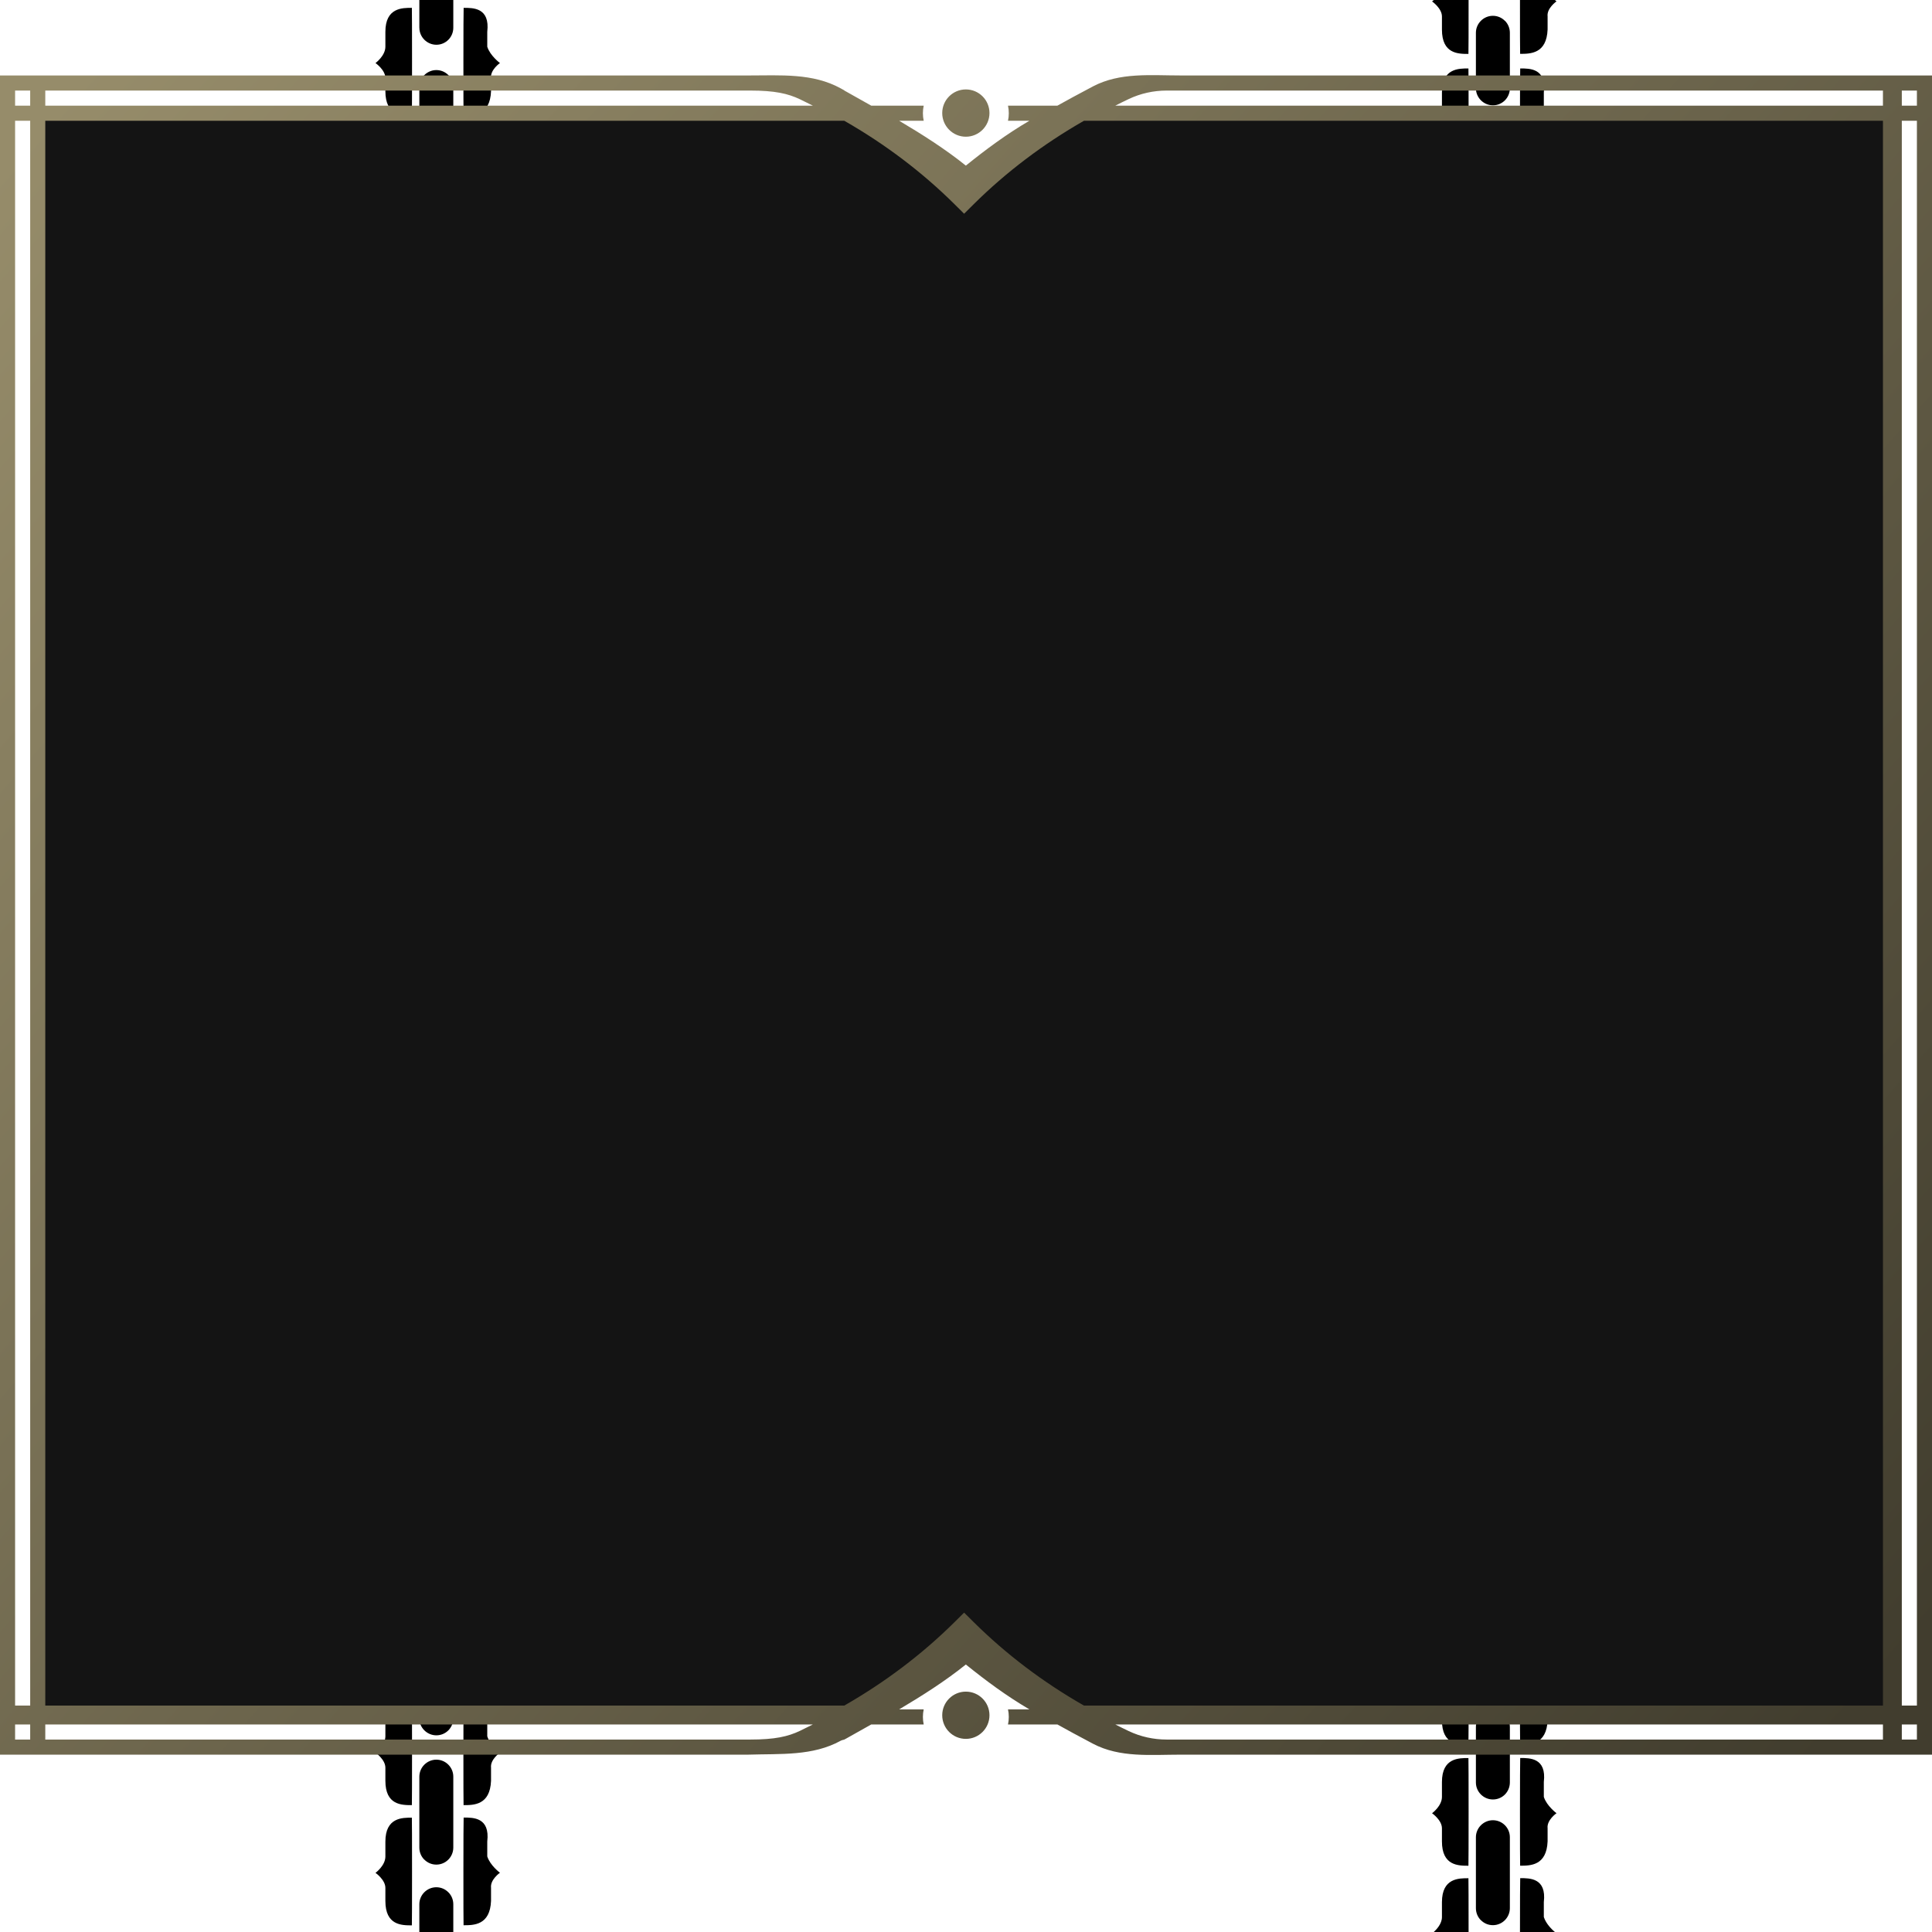
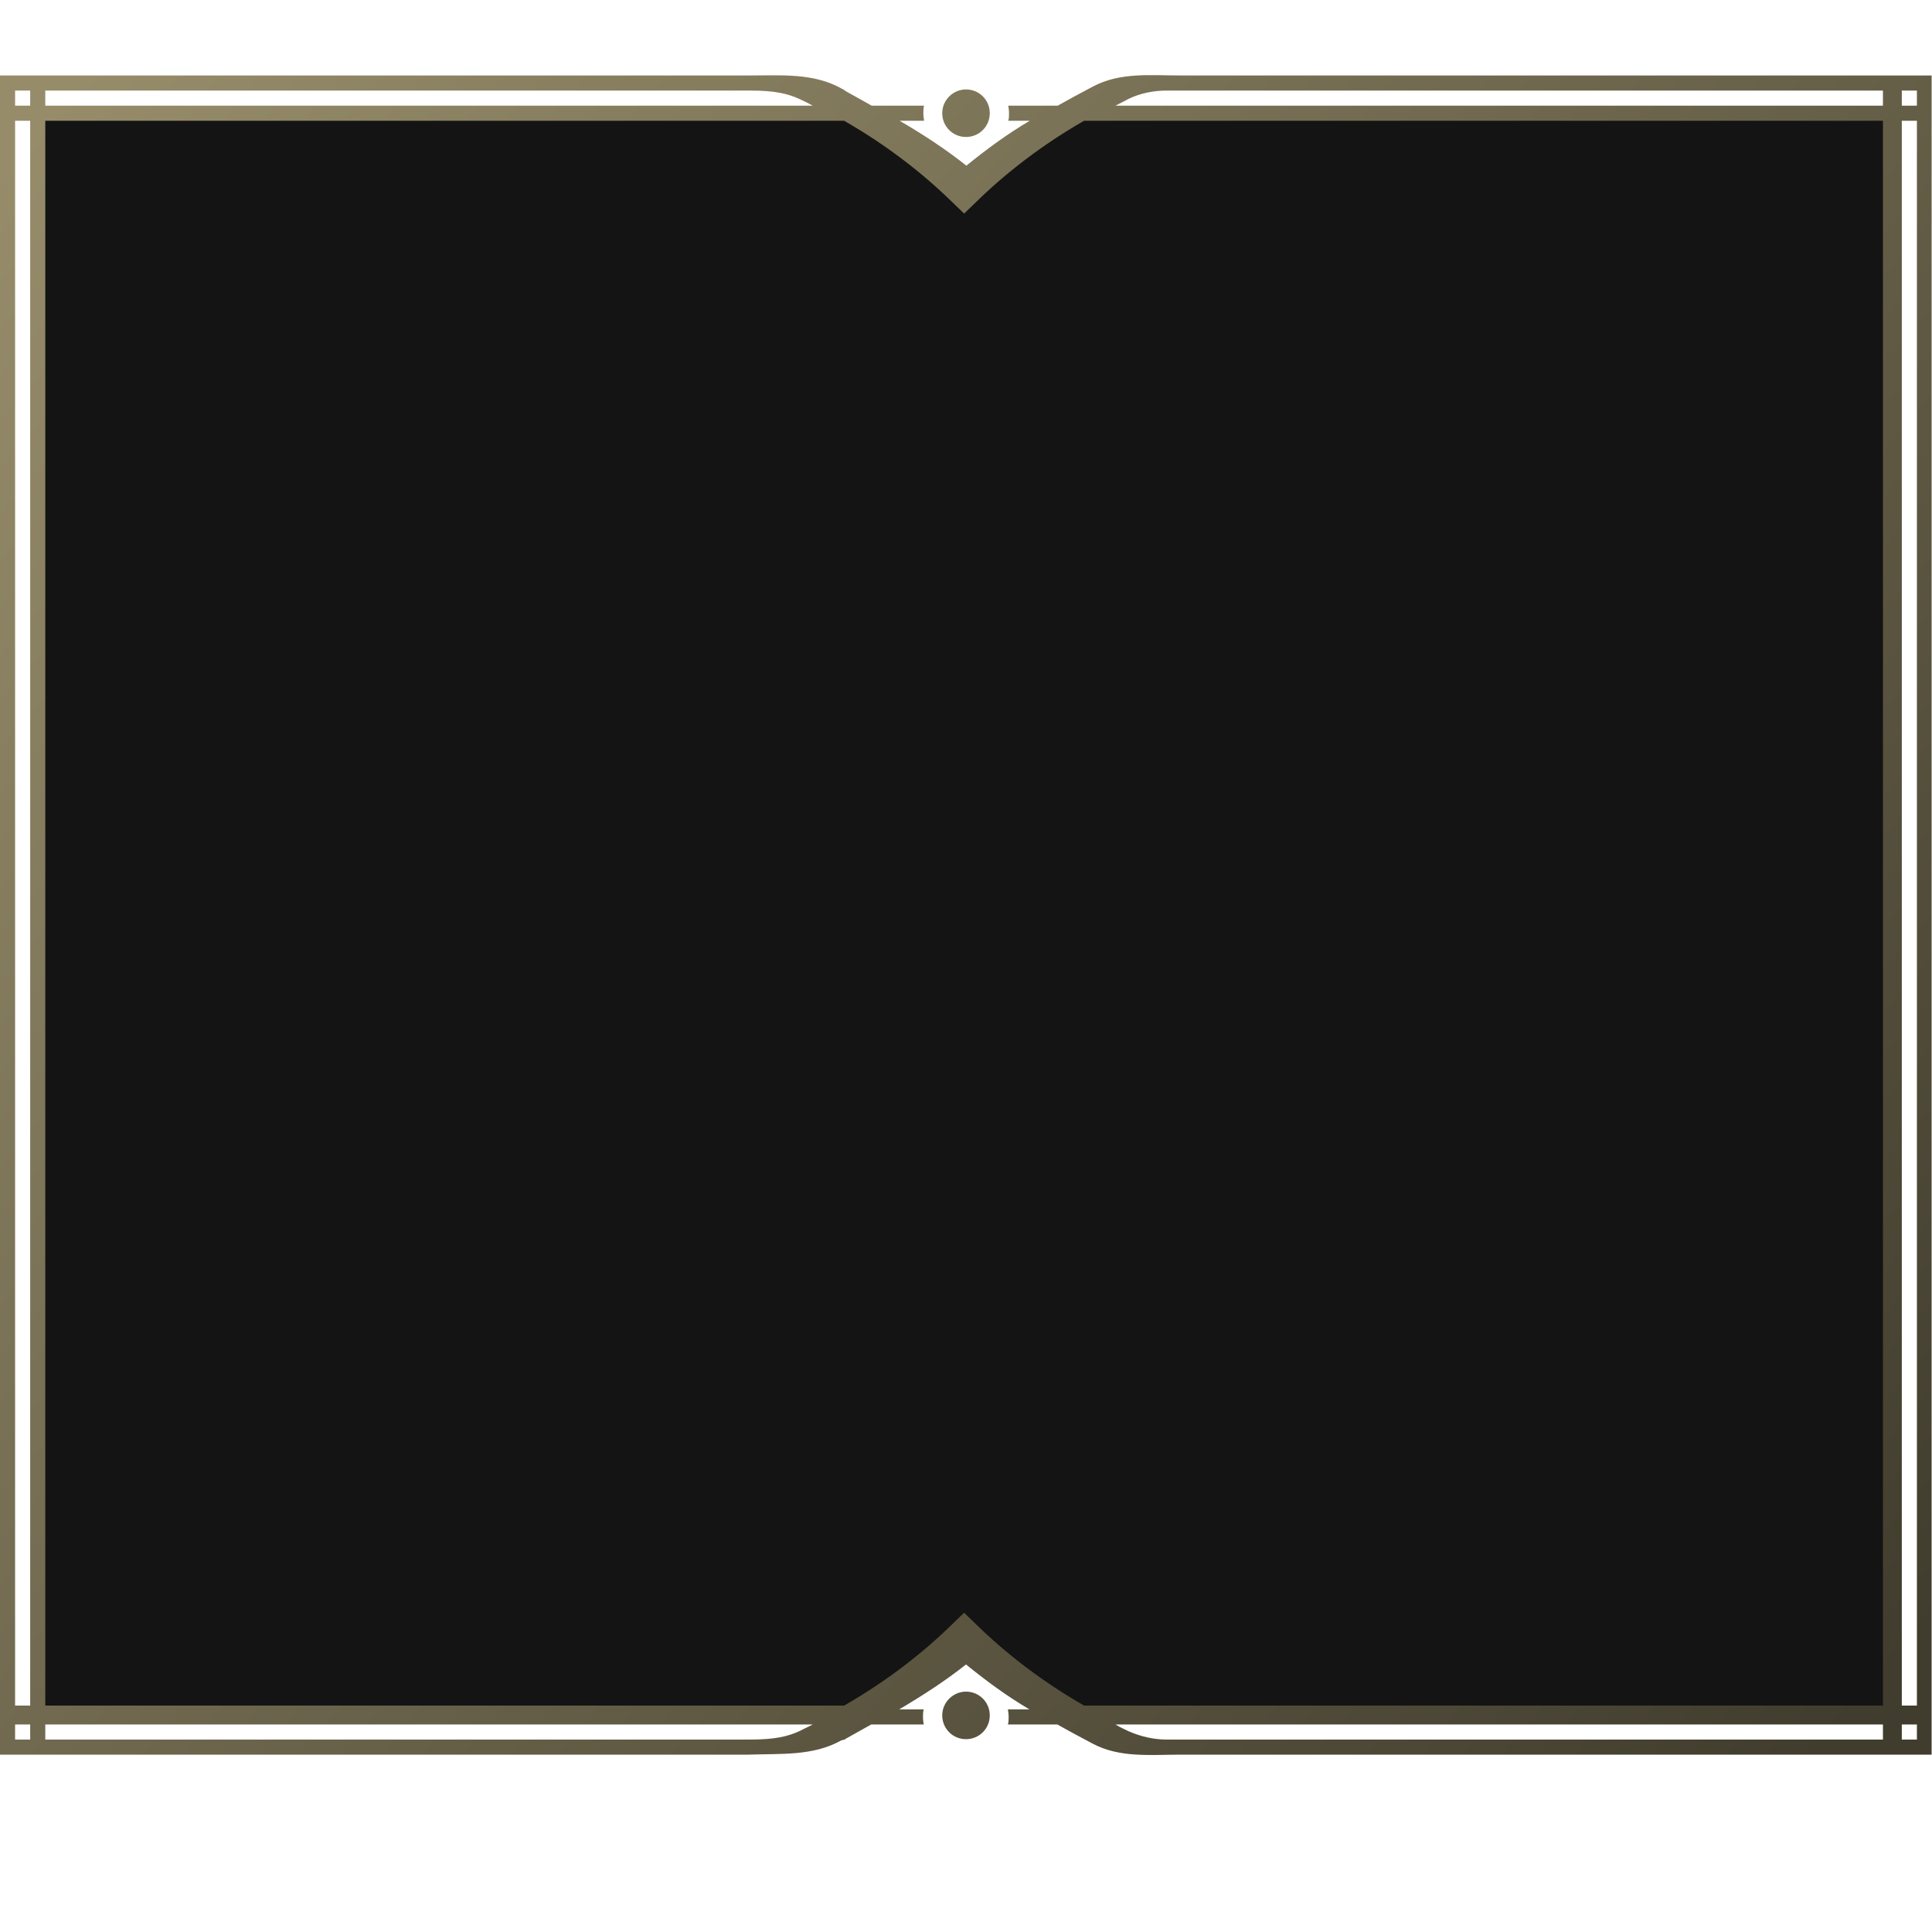
- <svg xmlns="http://www.w3.org/2000/svg" id="a" data-name="CHAT BORDER" viewBox="0 0 512 512">
+ <svg xmlns="http://www.w3.org/2000/svg" id="border-default" version="1.1" viewBox="0 0 512 512">
  <defs>
    <style>
- 	  .l {
- 	    fill: #141414;
- 	  }
-       .h {
-         fill: #000;
+       .st0 {
+         fill: #141414;
      }

-       .h, .i, .j {
-         stroke-width: 0px;
-       }
- 
-       .i {
-         fill: url(#g);
-       }
- 
-       .j {
-         fill: none;
-       }
- 
-       .k {
-         clip-path: url(#c);
+       .st1 {
+         fill: url(#linear-gradient);
      }
    </style>
-     <clipPath id="c">
-       <path id="d" data-name="chain-mask" class="j" d="M512,512H0V0h512v512ZM502,30H10v425h492V30Z" />
-     </clipPath>
-     <linearGradient id="g" x1="12.06" y1="29.93" x2="495" y2="450.76" gradientUnits="userSpaceOnUse">
+     <linearGradient id="linear-gradient" x1="12.1" y1="484.1" x2="495" y2="63.2" gradientTransform="translate(0 514) scale(1 -1)" gradientUnits="userSpaceOnUse">
      <stop offset="0" stop-color="#968c6a" />
      <stop offset="1" stop-color="#413d2e" />
    </linearGradient>
  </defs>
-   <g id="b" data-name="chain-clip-group">
-     <g class="k">
-       <path id="e" data-name="CHAINS" class="h" d="M120.13,440.66v14.71c0,1.23-.5,2.36-1.3,3.18-.82.83-1.95,1.33-3.19,1.33-2.47,0-4.51-2.02-4.51-4.5v-7.36s0,0,0,0v-7.36c0-2.48,2.04-4.5,4.5-4.5,1.24,0,2.36.5,3.18,1.33.82.81,1.32,1.94,1.32,3.2ZM132.49,496.3s-2.62,1.81-2.36,3.99v3.47c-.26,6.45-4.58,6.45-7.28,6.45-.06,0-.06-28.54.02-28.54,2.5,0,7.02-.08,6.26,6.35v3.95c.76,2.4,3.36,4.33,3.36,4.33ZM132.49,464.47s-2.62,1.81-2.36,3.99v3.47c-.26,6.45-4.58,6.45-7.28,6.45-.06,0-.06-28.54.02-28.54,2.5,0,7.02-.08,6.26,6.35v3.95c.76,2.4,3.36,4.33,3.36,4.33ZM109.15,481.7c.06-.02.06,28.54,0,28.54-2.7,0-7.02,0-7.02-6.45v-3.47c0-2.18-2.62-3.99-2.62-3.99,0,0,2.62-1.92,2.62-4.33v-3.95c0-6.43,4.52-6.35,7.02-6.35ZM109.15,449.84c.06-.02.06,28.54,0,28.54-2.7,0-7.02,0-7.02-6.45v-3.47c0-2.18-2.62-3.99-2.62-3.99,0,0,2.62-1.92,2.62-4.33v-3.95c0-6.43,4.52-6.35,7.02-6.35ZM118.81,501.46c.82.81,1.32,1.94,1.32,3.2v7.34h-9v-7.36c0-2.48,2.04-4.5,4.5-4.5,1.24,0,2.36.5,3.18,1.33ZM112.45,492.83c-.82-.81-1.32-1.94-1.32-3.2v-18.79c0-1.23.5-2.36,1.32-3.18.82-.81,1.94-1.33,3.18-1.33,2.48,0,4.5,2.02,4.5,4.5v18.79c0,2.5-2.02,4.52-4.5,4.52-1.24,0-2.36-.5-3.18-1.33ZM118.81,373.46c-.82-.83-1.94-1.33-3.18-1.33-2.46,0-4.5,2.02-4.5,4.5v14.72c.01,2.48,2.05,4.5,4.51,4.5,1.25,0,2.37-.5,3.19-1.33.8-.81,1.3-1.94,1.3-3.18v-14.71c0-1.25-.5-2.38-1.32-3.2ZM132.49,432.38s-2.62,1.81-2.36,3.99v3.47c-.26,6.45-4.58,6.45-7.28,6.45-.06,0-.06-28.54.02-28.54,2.5,0,7.02-.08,6.26,6.35v3.95c.76,2.4,3.36,4.33,3.36,4.33ZM132.49,400.54s-2.62,1.81-2.36,3.99v3.47c-.26,6.45-4.58,6.45-7.28,6.45-.06,0-.06-28.54.02-28.54,2.5,0,7.02-.08,6.26,6.35v3.95c.76,2.4,3.36,4.33,3.36,4.33ZM109.15,417.77c.06-.02.06,28.54,0,28.54-2.7,0-7.02,0-7.02-6.45v-3.47c0-2.18-2.62-3.99-2.62-3.99,0,0,2.62-1.92,2.62-4.33v-3.95c0-6.43,4.52-6.35,7.02-6.35ZM109.15,385.92c.06-.02.06,28.54,0,28.54-2.7,0-7.02,0-7.02-6.45v-3.47c0-2.18-2.62-3.99-2.62-3.99,0,0,2.62-1.92,2.62-4.33v-3.95c0-6.43,4.52-6.35,7.02-6.35ZM112.45,428.91c-.82-.81-1.32-1.94-1.32-3.2v-18.79c0-1.23.5-2.36,1.32-3.18.82-.81,1.94-1.33,3.18-1.33,2.48,0,4.5,2.02,4.5,4.5v18.79c0,2.5-2.02,4.52-4.5,4.52-1.24,0-2.36-.5-3.18-1.33ZM120.13,312.66v14.71c0,1.23-.5,2.36-1.3,3.18-.82.83-1.95,1.33-3.19,1.33-2.47,0-4.51-2.02-4.51-4.5v-7.36s0,0,0,0v-7.36c0-2.48,2.04-4.5,4.5-4.5,1.24,0,2.36.5,3.18,1.33.82.81,1.32,1.94,1.32,3.2ZM132.49,368.47s-2.62,1.81-2.36,3.99v3.47c-.26,6.45-4.58,6.45-7.28,6.45-.06,0-.06-28.54.02-28.54,2.5,0,7.02-.08,6.26,6.35v3.95c.76,2.4,3.36,4.33,3.36,4.33ZM132.49,336.63s-2.62,1.81-2.36,3.99v3.47c-.26,6.45-4.58,6.45-7.28,6.45-.06,0-.06-28.54.02-28.54,2.5,0,7.02-.08,6.26,6.35v3.95c.76,2.4,3.36,4.33,3.36,4.33ZM109.15,353.86c.06-.02.06,28.54,0,28.54-2.7,0-7.02,0-7.02-6.45v-3.47c0-2.18-2.62-3.99-2.62-3.99,0,0,2.62-1.92,2.62-4.33v-3.95c0-6.43,4.52-6.35,7.02-6.35ZM109.15,322.01c.06-.02.06,28.54,0,28.54-2.7,0-7.02,0-7.02-6.45v-3.47c0-2.18-2.62-3.99-2.62-3.99,0,0,2.62-1.92,2.62-4.33v-3.95c0-6.43,4.52-6.35,7.02-6.35ZM112.45,365c-.82-.81-1.32-1.94-1.32-3.2v-18.79c0-1.23.5-2.36,1.32-3.18.82-.81,1.94-1.33,3.18-1.33,2.48,0,4.5,2.02,4.5,4.5v18.79c0,2.5-2.02,4.52-4.5,4.52-1.24,0-2.36-.5-3.18-1.33ZM132.49,304.55s-2.62,1.81-2.36,3.99v3.47c-.26,6.45-4.58,6.45-7.28,6.45-.06,0-.06-28.54.02-28.54,2.5,0,7.02-.08,6.26,6.35v3.95c.76,2.4,3.36,4.33,3.36,4.33ZM132.49,272.71s-2.62,1.81-2.36,3.99v3.47c-.26,6.45-4.58,6.45-7.28,6.45-.06,0-.06-28.54.02-28.54,2.5,0,7.02-.08,6.26,6.35v3.95c.76,2.4,3.36,4.33,3.36,4.33ZM109.15,289.94c.06-.02.06,28.54,0,28.54-2.7,0-7.02,0-7.02-6.45v-3.47c0-2.18-2.62-3.99-2.62-3.99,0,0,2.62-1.92,2.62-4.33v-3.95c0-6.43,4.52-6.35,7.02-6.35ZM109.15,258.08c.06-.02.06,28.54,0,28.54-2.7,0-7.02,0-7.02-6.45v-3.47c0-2.18-2.62-3.99-2.62-3.99,0,0,2.62-1.92,2.62-4.33v-3.95c0-6.43,4.52-6.35,7.02-6.35ZM112.45,301.07c-.82-.81-1.32-1.94-1.32-3.2v-18.79c0-1.23.5-2.36,1.32-3.18.82-.81,1.94-1.33,3.18-1.33,2.48,0,4.5,2.02,4.5,4.5v18.79c0,2.5-2.02,4.52-4.5,4.52-1.24,0-2.36-.5-3.18-1.33ZM120.13,184.66v14.71c0,1.23-.5,2.36-1.3,3.18-.82.83-1.95,1.33-3.19,1.33-2.47,0-4.51-2.02-4.51-4.5v-7.36s0,0,0,0v-7.36c0-2.48,2.04-4.5,4.5-4.5,1.24,0,2.36.5,3.18,1.33.82.81,1.32,1.94,1.32,3.2ZM132.49,240.3s-2.62,1.81-2.36,3.99v3.47c-.26,6.45-4.58,6.45-7.28,6.45-.06,0-.06-28.54.02-28.54,2.5,0,7.02-.08,6.26,6.35v3.95c.76,2.4,3.36,4.33,3.36,4.33ZM132.49,208.47s-2.62,1.81-2.36,3.99v3.47c-.26,6.45-4.58,6.45-7.28,6.45-.06,0-.06-28.54.02-28.54,2.5,0,7.02-.08,6.26,6.35v3.95c.76,2.4,3.36,4.33,3.36,4.33ZM109.15,225.7c.06-.02.06,28.54,0,28.54-2.7,0-7.02,0-7.02-6.45v-3.47c0-2.18-2.62-3.99-2.62-3.99,0,0,2.62-1.92,2.62-4.33v-3.95c0-6.43,4.52-6.35,7.02-6.35ZM109.15,193.84c.06-.02.06,28.54,0,28.54-2.7,0-7.02,0-7.02-6.45v-3.47c0-2.18-2.62-3.99-2.62-3.99,0,0,2.62-1.92,2.62-4.33v-3.95c0-6.43,4.52-6.35,7.02-6.35ZM118.81,245.46c-.82-.83-1.94-1.33-3.18-1.33-2.46,0-3.5,4.5-3.5,4.5v7.36l-1,7.36c0,2.48,2.04,4.51,4.51,4.51,1.25,0,2.37-.5,3.19-1.33.8-.81,1.3-1.95,1.3-3.18v-14.7c0-1.25-.5-2.38-1.32-3.2ZM112.45,236.83c-.82-.81-1.32-1.94-1.32-3.2v-18.79c0-1.23.5-2.36,1.32-3.18.82-.81,1.94-1.33,3.18-1.33,2.48,0,4.5,2.02,4.5,4.5v18.79c0,2.5-2.02,4.52-4.5,4.52-1.24,0-2.36-.5-3.18-1.33ZM118.81,117.46c-.82-.83-1.94-1.33-3.18-1.33-2.46,0-4.5,2.02-4.5,4.5v14.72c.01,2.48,2.05,4.5,4.51,4.5,1.25,0,2.37-.5,3.19-1.33.8-.81,1.3-1.94,1.3-3.18v-14.71c0-1.25-.5-2.38-1.32-3.2ZM132.49,176.38s-2.62,1.81-2.36,3.99v3.47c-.26,6.45-4.58,6.45-7.28,6.45-.06,0-.06-28.54.02-28.54,2.5,0,7.02-.08,6.26,6.35v3.95c.76,2.4,3.36,4.33,3.36,4.33ZM132.49,144.54s-2.62,1.81-2.36,3.99v3.47c-.26,6.45-4.58,6.45-7.28,6.45-.06,0-.06-28.54.02-28.54,2.5,0,7.02-.08,6.26,6.35v3.95c.76,2.4,3.36,4.33,3.36,4.33ZM109.15,161.77c.06-.02.06,28.54,0,28.54-2.7,0-7.02,0-7.02-6.45v-3.47c0-2.18-2.62-3.99-2.62-3.99,0,0,2.62-1.92,2.62-4.33v-3.95c0-6.43,4.52-6.35,7.02-6.35ZM109.15,129.92c.06-.02.06,28.54,0,28.54-2.7,0-7.02,0-7.02-6.45v-3.47c0-2.18-2.62-3.99-2.62-3.99,0,0,2.62-1.92,2.62-4.33v-3.95c0-6.43,4.52-6.35,7.02-6.35ZM112.45,172.91c-.82-.81-1.32-1.94-1.32-3.2v-18.79c0-1.23.5-2.36,1.32-3.18.82-.81,1.94-1.33,3.18-1.33,2.48,0,4.5,2.02,4.5,4.5v18.79c0,2.5-2.02,4.52-4.5,4.52-1.24,0-2.36-.5-3.18-1.33ZM120.13,56.66v14.71c0,1.23-.5,2.36-1.3,3.18-.82.83-1.95,1.33-3.19,1.33-2.47,0-4.51-2.02-4.51-4.5v-7.36s0,0,0,0v-7.36c0-2.48,2.04-4.5,4.5-4.5,1.24,0,2.36.5,3.18,1.33.82.81,1.32,1.94,1.32,3.2ZM132.49,112.47s-2.62,1.81-2.36,3.99v3.47c-.26,6.45-4.58,6.45-7.28,6.45-.06,0-.06-28.54.02-28.54,2.5,0,7.02-.08,6.26,6.35v3.95c.76,2.4,3.36,4.33,3.36,4.33ZM132.49,80.63s-2.62,1.81-2.36,3.99v3.47c-.26,6.45-4.58,6.45-7.28,6.45-.06,0-.06-28.54.02-28.54,2.5,0,7.02-.08,6.26,6.35v3.95c.76,2.4,3.36,4.33,3.36,4.33ZM109.15,97.86c.06-.02.06,28.54,0,28.54-2.7,0-7.02,0-7.02-6.45v-3.47c0-2.18-2.62-3.99-2.62-3.99,0,0,2.62-1.92,2.62-4.33v-3.95c0-6.43,4.52-6.35,7.02-6.35ZM109.15,66.01c.06-.02.06,28.54,0,28.54-2.7,0-7.02,0-7.02-6.45v-3.47c0-2.18-2.62-3.99-2.62-3.99,0,0,2.62-1.92,2.62-4.33v-3.95c0-6.43,4.52-6.35,7.02-6.35ZM112.45,109c-.82-.81-1.32-1.94-1.32-3.2v-18.79c0-1.23.5-2.36,1.32-3.18.82-.81,1.94-1.33,3.18-1.33,2.48,0,4.5,2.02,4.5,4.5v18.79c0,2.5-2.02,4.52-4.5,4.52-1.24,0-2.36-.5-3.18-1.33ZM111.14,7.36c0,2.48,2.04,4.5,4.51,4.5,1.24,0,2.36-.5,3.18-1.33.8-.81,1.3-1.94,1.3-3.18V0h-9v7.36ZM132.49,48.55s-2.62,1.81-2.36,3.99v3.47c-.26,6.45-4.58,6.45-7.28,6.45-.06,0-.06-28.54.02-28.54,2.5,0,7.02-.08,6.26,6.35v3.95c.76,2.4,3.36,4.33,3.36,4.33ZM132.49,16.71s-2.62,1.81-2.36,3.99v3.47c-.26,6.45-4.58,6.45-7.28,6.45-.06,0-.06-28.54.02-28.54,2.5,0,7.02-.08,6.26,6.35v3.95c.76,2.4,3.36,4.33,3.36,4.33ZM109.15,33.94c.06-.02.06,28.54,0,28.54-2.7,0-7.02,0-7.02-6.45v-3.47c0-2.18-2.62-3.99-2.62-3.99,0,0,2.62-1.92,2.62-4.33v-3.95c0-6.43,4.52-6.35,7.02-6.35ZM109.15,2.08c.06-.02.06,28.54,0,28.54-2.7,0-7.02,0-7.02-6.45v-3.47c0-2.18-2.62-3.99-2.62-3.99,0,0,2.62-1.92,2.62-4.33v-3.95c0-6.43,4.52-6.35,7.02-6.35ZM112.45,45.07c-.82-.81-1.32-1.94-1.32-3.2v-18.79c0-1.23.5-2.36,1.32-3.18.82-.81,1.94-1.33,3.18-1.33,2.48,0,4.5,2.02,4.5,4.5v18.79c0,2.5-2.02,4.52-4.5,4.52-1.24,0-2.36-.5-3.18-1.33ZM400.13,457.66v14.71c0,1.23-.5,2.36-1.3,3.18-.82.83-1.95,1.33-3.19,1.33-2.47,0-4.51-2.02-4.51-4.5v-7.36s0,0,0,0v-7.36c0-2.48,2.04-4.5,4.5-4.5,1.24,0,2.36.5,3.18,1.33.82.81,1.32,1.94,1.32,3.2ZM412.49,480.52s-2.62,1.81-2.36,3.99v3.47c-.26,6.45-4.58,6.45-7.28,6.45-.06,0-.06-28.54.02-28.54,2.5,0,7.02-.08,6.26,6.35v3.95c.76,2.4,3.36,4.33,3.36,4.33ZM389.15,465.9c.06-.02.06,28.54,0,28.54-2.7,0-7.02,0-7.02-6.45v-3.47c0-2.18-2.62-3.99-2.62-3.99,0,0,2.62-1.92,2.62-4.33v-3.95c0-6.43,4.52-6.35,7.02-6.35ZM398.81,261.52c-.82-.83-1.94-1.33-3.18-1.33-2.46,0-4.5,2.02-4.5,4.5v14.72c.01,2.48,2.05,4.5,4.51,4.5,1.25,0,2.37-.5,3.19-1.33.8-.81,1.3-1.94,1.3-3.18v-14.71c0-1.25-.5-2.38-1.32-3.2ZM392.45,508.88c-.82-.81-1.32-1.94-1.32-3.2v-18.79c0-1.23.5-2.36,1.32-3.18.82-.81,1.94-1.33,3.18-1.33,2.48,0,4.5,2.02,4.5,4.5v18.79c0,2.5-2.02,4.52-4.5,4.52-1.24,0-2.36-.5-3.18-1.33ZM398.81,389.52c-.82-.83-1.94-1.33-3.18-1.33-2.46,0-4.5,2.02-4.5,4.5v14.72c.01,2.48,2.05,4.5,4.51,4.5,1.25,0,2.37-.5,3.19-1.33.8-.81,1.3-1.94,1.3-3.18v-14.71c0-1.25-.5-2.38-1.32-3.2ZM412.49,448.43s-2.62,1.81-2.36,3.99v3.47c-.26,6.45-4.58,6.45-7.28,6.45-.06,0-.06-28.54.02-28.54,2.5,0,7.02-.08,6.26,6.35v3.95c.76,2.4,3.36,4.33,3.36,4.33ZM412.49,416.6s-2.62,1.81-2.36,3.99v3.47c-.26,6.45-4.58,6.45-7.28,6.45-.06,0-.06-28.54.02-28.54,2.5,0,7.02-.08,6.26,6.35v3.95c.76,2.4,3.36,4.33,3.36,4.33ZM389.15,433.83c.06-.02.06,28.54,0,28.54-2.7,0-7.02,0-7.02-6.45v-3.47c0-2.18-2.62-3.99-2.62-3.99,0,0,2.62-1.92,2.62-4.33v-3.95c0-6.43,4.52-6.35,7.02-6.35ZM389.15,401.97c.06-.02.06,28.54,0,28.54-2.7,0-7.02,0-7.02-6.45v-3.47c0-2.18-2.62-3.99-2.62-3.99,0,0,2.62-1.92,2.62-4.33v-3.95c0-6.43,4.52-6.35,7.02-6.35ZM392.45,444.96c-.82-.81-1.32-1.94-1.32-3.2v-18.79c0-1.23.5-2.36,1.32-3.18.82-.81,1.94-1.33,3.18-1.33,2.48,0,4.5,2.02,4.5,4.5v18.79c0,2.5-2.02,4.52-4.5,4.52-1.24,0-2.36-.5-3.18-1.33ZM400.13,329.66v14.71c0,1.23-.5,2.36-1.3,3.18-.82.83-1.95,1.33-3.19,1.33-2.47,0-4.51-2.02-4.51-4.5v-7.36s0,0,0,0v-7.36c0-2.48,2.04-4.5,4.5-4.5,1.24,0,2.36.5,3.18,1.33.82.81,1.32,1.94,1.32,3.2ZM412.49,384.52s-2.62,1.81-2.36,3.99v3.47c-.26,6.45-4.58,6.45-7.28,6.45-.06,0-.06-28.54.02-28.54,2.5,0,7.02-.08,6.26,6.35v3.95c.76,2.4,3.36,4.33,3.36,4.33ZM412.49,352.69s-2.62,1.81-2.36,3.99v3.47c-.26,6.45-4.58,6.45-7.28,6.45-.06,0-.06-28.54.02-28.54,2.5,0,7.02-.08,6.26,6.35v3.95c.76,2.4,3.36,4.33,3.36,4.33ZM389.15,369.92c.06-.02.06,28.54,0,28.54-2.7,0-7.02,0-7.02-6.45v-3.47c0-2.18-2.62-3.99-2.62-3.99,0,0,2.62-1.92,2.62-4.33v-3.95c0-6.43,4.52-6.35,7.02-6.35ZM389.15,338.06c.06-.02.06,28.54,0,28.54-2.7,0-7.02,0-7.02-6.45v-3.47c0-2.18-2.62-3.99-2.62-3.99,0,0,2.62-1.92,2.62-4.33v-3.95c0-6.43,4.52-6.35,7.02-6.35ZM392.45,381.05c-.82-.81-1.32-1.94-1.32-3.2v-18.79c0-1.23.5-2.36,1.32-3.18.82-.81,1.94-1.33,3.18-1.33,2.48,0,4.5,2.02,4.5,4.5v18.79c0,2.5-2.02,4.52-4.5,4.52-1.24,0-2.36-.5-3.18-1.33ZM412.49,320.6s-2.62,1.81-2.36,3.99v3.47c-.26,6.45-4.58,6.45-7.28,6.45-.06,0-.06-28.54.02-28.54,2.5,0,7.02-.08,6.26,6.35v3.95c.76,2.4,3.36,4.33,3.36,4.33ZM412.49,288.77s-2.62,1.81-2.36,3.99v3.47c-.26,6.45-4.58,6.45-7.28,6.45-.06,0-.06-28.54.02-28.54,2.5,0,7.02-.08,6.26,6.35v3.95c.76,2.4,3.36,4.33,3.36,4.33ZM389.15,305.99c.06-.02.06,28.54,0,28.54-2.7,0-7.02,0-7.02-6.45v-3.47c0-2.18-2.62-3.99-2.62-3.99,0,0,2.62-1.92,2.62-4.33v-3.95c0-6.43,4.52-6.35,7.02-6.35ZM389.15,274.14c.06-.02.06,28.54,0,28.54-2.7,0-7.02,0-7.02-6.45v-3.47c0-2.18-2.62-3.99-2.62-3.99,0,0,2.62-1.92,2.62-4.33v-3.95c0-6.43,4.52-6.35,7.02-6.35ZM392.45,317.13c-.82-.81-1.32-1.94-1.32-3.2v-18.79c0-1.23.5-2.36,1.32-3.18.82-.81,1.94-1.33,3.18-1.33,2.48,0,4.5,2.02,4.5,4.5v18.79c0,2.5-2.02,4.52-4.5,4.52-1.24,0-2.36-.5-3.18-1.33ZM389.15,497.75c-2.5,0-7.02-.08-7.02,6.35v3.95c0,1.77-1.43,3.28-2.17,3.95h9.23c0-7.13-.01-14.25-.04-14.25ZM409.13,508.03v-3.95c.76-6.43-3.76-6.35-6.26-6.35-.04,0-.06,7.13-.06,14.27h9.24c-.77-.65-2.35-2.18-2.92-3.97ZM400.13,201.66v14.71c0,1.23-.5,2.36-1.3,3.18-.82.83-1.95,1.33-3.19,1.33-2.47,0-4.51-2.02-4.51-4.5v-7.36s0,0,0,0v-7.36c0-2.48,2.04-4.5,4.5-4.5,1.24,0,2.36.5,3.18,1.33.82.81,1.32,1.94,1.32,3.2ZM412.49,224.52s-2.62,1.81-2.36,3.99v3.47c-.26,6.45-4.58,6.45-7.28,6.45-.06,0-.06-28.54.02-28.54,2.5,0,7.02-.08,6.26,6.35v3.95c.76,2.4,3.36,4.33,3.36,4.33ZM389.15,209.9c.06-.02.06,28.54,0,28.54-2.7,0-7.02,0-7.02-6.45v-3.47c0-2.18-2.62-3.99-2.62-3.99,0,0,2.62-1.92,2.62-4.33v-3.95c0-6.43,4.52-6.35,7.02-6.35ZM412.49.36s-.17-.13-.44-.36h-9.24c-.01,7.13.01,14.27.04,14.27,2.7,0,7.02,0,7.28-6.45v-3.47c-.26-2.18,2.36-3.99,2.36-3.99ZM389.19,0h-9.23c-.27.25-.45.38-.45.38,0,0,2.62,1.81,2.62,3.99v3.47c0,6.45,4.32,6.45,7.02,6.45.03,0,.05-7.14.04-14.29ZM398.81,5.52c-.82-.83-1.94-1.33-3.18-1.33-2.46,0-4.5,2.02-4.5,4.5v14.72c.01,2.48,2.05,4.5,4.51,4.5,1.25,0,2.37-.5,3.19-1.33.8-.81,1.3-1.94,1.3-3.18v-14.71c0-1.25-.5-2.38-1.32-3.2ZM392.45,252.88c-.82-.81-1.32-1.94-1.32-3.2v-18.79c0-1.23.5-2.36,1.32-3.18.82-.81,1.94-1.33,3.18-1.33,2.48,0,4.5,2.02,4.5,4.5v18.79c0,2.5-2.02,4.52-4.5,4.52-1.24,0-2.36-.5-3.18-1.33ZM398.81,133.52c-.82-.83-1.94-1.33-3.18-1.33-2.46,0-4.5,2.02-4.5,4.5v14.72c.01,2.48,2.05,4.5,4.51,4.5,1.25,0,2.37-.5,3.19-1.33.8-.81,1.3-1.94,1.3-3.18v-14.71c0-1.25-.5-2.38-1.32-3.2ZM412.49,192.43s-2.62,1.81-2.36,3.99v3.47c-.26,6.45-4.58,6.45-7.28,6.45-.06,0-.06-28.54.02-28.54,2.5,0,7.02-.08,6.26,6.35v3.95c.76,2.4,3.36,4.33,3.36,4.33ZM412.49,160.6s-2.62,1.81-2.36,3.99v3.47c-.26,6.45-4.58,6.45-7.28,6.45-.06,0-.06-28.54.02-28.54,2.5,0,7.02-.08,6.26,6.35v3.95c.76,2.4,3.36,4.33,3.36,4.33ZM389.15,177.83c.06-.02.06,28.54,0,28.54-2.7,0-7.02,0-7.02-6.45v-3.47c0-2.18-2.62-3.99-2.62-3.99,0,0,2.62-1.92,2.62-4.33v-3.95c0-6.43,4.52-6.35,7.02-6.35ZM389.15,145.97c.06-.02.06,28.54,0,28.54-2.7,0-7.02,0-7.02-6.45v-3.47c0-2.18-2.62-3.99-2.62-3.99,0,0,2.62-1.92,2.62-4.33v-3.95c0-6.43,4.52-6.35,7.02-6.35ZM392.45,188.96c-.82-.81-1.32-1.94-1.32-3.2v-18.79c0-1.23.5-2.36,1.32-3.18.82-.81,1.94-1.33,3.18-1.33,2.48,0,4.5,2.02,4.5,4.5v18.79c0,2.5-2.02,4.52-4.5,4.52-1.24,0-2.36-.5-3.18-1.33ZM400.13,73.66v14.71c0,1.23-.5,2.36-1.3,3.18-.82.83-1.95,1.33-3.19,1.33-2.47,0-4.51-2.02-4.51-4.5v-7.36s0,0,0,0v-7.36c0-2.48,2.04-4.5,4.5-4.5,1.24,0,2.36.5,3.18,1.33.82.81,1.32,1.94,1.32,3.2ZM412.49,128.52s-2.62,1.81-2.36,3.99v3.47c-.26,6.45-4.58,6.45-7.28,6.45-.06,0-.06-28.54.02-28.54,2.5,0,7.02-.08,6.26,6.35v3.95c.76,2.4,3.36,4.33,3.36,4.33ZM412.49,96.69s-2.62,1.81-2.36,3.99v3.47c-.26,6.45-4.58,6.45-7.28,6.45-.06,0-.06-28.54.02-28.54,2.5,0,7.02-.08,6.26,6.35v3.95c.76,2.4,3.36,4.33,3.36,4.33ZM389.15,113.92c.06-.02.06,28.54,0,28.54-2.7,0-7.02,0-7.02-6.45v-3.47c0-2.18-2.62-3.99-2.62-3.99,0,0,2.62-1.92,2.62-4.33v-3.95c0-6.43,4.52-6.35,7.02-6.35ZM389.15,82.06c.06-.02.06,28.54,0,28.54-2.7,0-7.02,0-7.02-6.45v-3.47c0-2.18-2.62-3.99-2.62-3.99,0,0,2.62-1.92,2.62-4.33v-3.95c0-6.43,4.52-6.35,7.02-6.35ZM392.45,125.05c-.82-.81-1.32-1.94-1.32-3.2v-18.79c0-1.23.5-2.36,1.32-3.18.82-.81,1.94-1.33,3.18-1.33,2.48,0,4.5,2.02,4.5,4.5v18.79c0,2.5-2.02,4.52-4.5,4.52-1.24,0-2.36-.5-3.18-1.33ZM412.49,64.6s-2.62,1.81-2.36,3.99v3.47c-.26,6.45-4.58,6.45-7.28,6.45-.06,0-.06-28.54.02-28.54,2.5,0,7.02-.08,6.26,6.35v3.95c.76,2.4,3.36,4.33,3.36,4.33ZM412.49,32.77s-2.62,1.81-2.36,3.99v3.47c-.26,6.45-4.58,6.45-7.28,6.45-.06,0-.06-28.54.02-28.54,2.5,0,7.02-.08,6.26,6.35v3.95c.76,2.4,3.36,4.33,3.36,4.33ZM389.15,49.99c.06-.02.06,28.54,0,28.54-2.7,0-7.02,0-7.02-6.45v-3.47c0-2.18-2.62-3.99-2.62-3.99,0,0,2.62-1.92,2.62-4.33v-3.95c0-6.43,4.52-6.35,7.02-6.35ZM389.15,18.14c.06-.02.06,28.54,0,28.54-2.7,0-7.02,0-7.02-6.45v-3.47c0-2.18-2.62-3.99-2.62-3.99,0,0,2.62-1.92,2.62-4.33v-3.95c0-6.43,4.52-6.35,7.02-6.35ZM392.45,61.13c-.82-.81-1.32-1.94-1.32-3.2v-18.79c0-1.23.5-2.36,1.32-3.18.82-.81,1.94-1.33,3.18-1.33,2.48,0,4.5,2.02,4.5,4.5v18.79c0,2.5-2.02,4.52-4.5,4.52-1.24,0-2.36-.5-3.18-1.33ZM389.19,256c0-7.13-.01-14.25-.04-14.25-2.5,0-7.02-.08-7.02,6.35v3.95c0,1.77-1.43,3.29-2.17,3.95-.27.25-.45.38-.45.38,0,0,2.62,1.8,2.62,3.99v3.47c0,6.45,4.32,6.45,7.02,6.45.03,0,.05-7.15.04-14.29ZM412.49,256.36s-.17-.13-.44-.36c-.77-.65-2.35-2.18-2.92-3.97v-3.95c.76-6.43-3.76-6.35-6.26-6.35-.04,0-.06,7.14-.06,14.27-.01,7.13.01,14.27.04,14.27,2.7,0,7.02,0,7.28-6.45v-3.47c-.26-2.19,2.36-3.99,2.36-3.99Z" />
-     </g>
-   </g>
-   <path id="f" data-name="[mask] center bg" class="l" d="M501.5,29.9v424.2h-214.1c-10.87-6.24-20.69-13.67-29.32-22.22l-2.59-2.57-2.59,2.57c-8.62,8.54-18.44,15.96-29.31,22.22H9.5V29.9h213.91c10.95,6.26,20.83,13.73,29.5,22.32l2.59,2.57,2.59-2.57c8.68-8.6,18.56-16.06,29.51-22.32h213.9Z" />
-   <path class="i" d="M255.96,23.7c-3.45,0-6.26,2.8-6.26,6.26s2.81,6.27,6.26,6.27,6.26-2.81,6.26-6.27-2.8-6.26-6.26-6.26ZM255.96,448.3c-3.45,0-6.26,2.8-6.26,6.26s2.81,6.26,6.26,6.26,6.26-2.8,6.26-6.26-2.8-6.26-6.26-6.26ZM512,20h-198.93c-8.19,0-16.24-.87-23.41,2.89-3.8,2-7.15,3.83-9.44,5.11h-13.09c.14.65.21,1.32.21,2s-.07,1.35-.21,2h5.67c-6.15,3.61-11.49,7.58-16.84,11.89-5.35-4.31-11.54-8.26-17.67-11.89h6.5c-.14-.65-.21-1.31-.21-2s.07-1.35.21-2h-13.9c-1.98-1.13-4.35-2.46-6.83-3.84-.11-.05-.23-.11-.33-.16h.12c-.35-.19-.7-.38-1.05-.58-7.42-4.09-15.87-3.42-24.48-3.42H0v445h198.32c8.61-.27,17.06.4,24.48-3.69.35-.2,1.05-.31,1.05-.31h-.12c.1-.05.22-.11.33-.16,2.48-1.38,4.84-2.7,6.83-3.84h13.9c-.14-.65-.21-1.32-.21-2s.07-1.35.21-2h-6.5c6.13-3.63,12.32-7.58,17.67-11.89,5.35,4.31,10.69,8.28,16.84,11.89h-5.67c.14.65.21,1.31.21,2s-.07,1.35-.21,2h13.09c2.29,1.28,5.64,3.11,9.44,5.11,7.17,3.76,15.22,2.89,23.41,2.89h198.93V20ZM504,24h4v4h-4v-4ZM12,24h186.81c6.52,0,10,.79,13.19,2.31,1.15.55,2.29,1.11,3.42,1.69H12v-4ZM8,461h-4v-4h4v4ZM4,452V32h4v420s-4,0-4,0ZM8,28h-4v-4h4v4ZM212,458.69c-3.19,1.52-6.67,2.31-13.19,2.31H12v-4h203.42c-1.13.58-2.27,1.14-3.42,1.69ZM499,461h-189.81c-3.47,0-6.92-.75-10.07-2.25-1.2-.57-2.38-1.15-3.55-1.75h203.43v4ZM499,452h-211.73c-10.84-6.19-20.62-13.59-29.21-22.1l-2.56-2.54-2.56,2.54c-8.58,8.5-18.36,15.89-29.2,22.1H12V32h211.74c10.84,6.2,20.62,13.6,29.2,22.1l2.56,2.54,2.56-2.54c8.59-8.51,18.37-15.9,29.21-22.1h211.73v420ZM499,28h-203.43c1.17-.6,2.35-1.18,3.55-1.75,3.15-1.5,6.6-2.25,10.07-2.25h189.81v4ZM508,461h-4v-4h4v4ZM504,452V32s4,0,4,0v420s-4,0-4,0Z" />
+   <path id="Background" class="st0" d="M501.5,29.9v424.2h-214.1c-10.9-6.2-20.7-13.7-29.3-22.2l-2.6-2.6-2.6,2.6c-8.6,8.5-18.4,16-29.3,22.2H9.5V29.9h213.9c10.9,6.3,20.8,13.7,29.5,22.3l2.6,2.6,2.6-2.6c8.7-8.6,18.6-16.1,29.5-22.3,0,0,213.9,0,213.9,0Z" />
+   <path id="Border" class="st1" d="M256,23.7c-3.4,0-6.3,2.8-6.3,6.3s2.8,6.3,6.3,6.3,6.3-2.8,6.3-6.3-2.8-6.3-6.3-6.3ZM256,448.3c-3.4,0-6.3,2.8-6.3,6.3s2.8,6.3,6.3,6.3,6.3-2.8,6.3-6.3-2.8-6.3-6.3-6.3ZM512,20h-198.9c-8.2,0-16.2-.9-23.4,2.9-3.8,2-7.1,3.8-9.4,5.1h-13.1c.1.6.2,1.3.2,2s0,1.4-.2,2h5.7c-6.1,3.6-11.5,7.6-16.8,11.9-5.4-4.3-11.5-8.3-17.7-11.9h6.5c-.1-.6-.2-1.3-.2-2s0-1.4.2-2h-13.9c-2-1.1-4.4-2.5-6.8-3.8-.1,0-.2-.1-.3-.2h.1c-.4-.2-.7-.4-1.1-.6-7.4-4.1-15.9-3.4-24.5-3.4H0v445h198.3c8.6-.3,17.1.4,24.5-3.7.4-.2,1.1-.3,1.1-.3h-.1c.1,0,.2-.1.3-.2,2.5-1.4,4.8-2.7,6.8-3.8h13.9c-.1-.6-.2-1.3-.2-2s0-1.4.2-2h-6.5c6.1-3.6,12.3-7.6,17.7-11.9,5.3,4.3,10.7,8.3,16.8,11.9h-5.7c.1.6.2,1.3.2,2s0,1.4-.2,2h13.1c2.3,1.3,5.6,3.1,9.4,5.1,7.2,3.8,15.2,2.9,23.4,2.9h198.9V20ZM504,24h4v4h-4v-4ZM12,24h186.8c6.5,0,10,.8,13.2,2.3,1.1.5,2.3,1.1,3.4,1.7H12v-4ZM8,461h-4v-4h4v4ZM4,452V32h4v420h-4ZM8,28h-4v-4h4v4ZM212,458.7c-3.2,1.5-6.7,2.3-13.2,2.3H12v-4h203.4c-1.1.6-2.3,1.1-3.4,1.7ZM499,461h-189.8c-3.5,0-6.9-.8-10.1-2.2-1.2-.6-2.4-1.1-3.5-1.8h203.4v4ZM499,452h-211.7c-10.8-6.2-20.6-13.6-29.2-22.1l-2.6-2.5-2.6,2.5c-8.6,8.5-18.4,15.9-29.2,22.1H12V32h211.7c10.8,6.2,20.6,13.6,29.2,22.1l2.6,2.5,2.6-2.5c8.6-8.5,18.4-15.9,29.2-22.1h211.7v420ZM499,28h-203.4c1.2-.6,2.4-1.2,3.5-1.8,3.1-1.5,6.6-2.2,10.1-2.2h189.8v4ZM508,461h-4v-4h4v4ZM504,452V32h4v420h-4Z" />
</svg>
